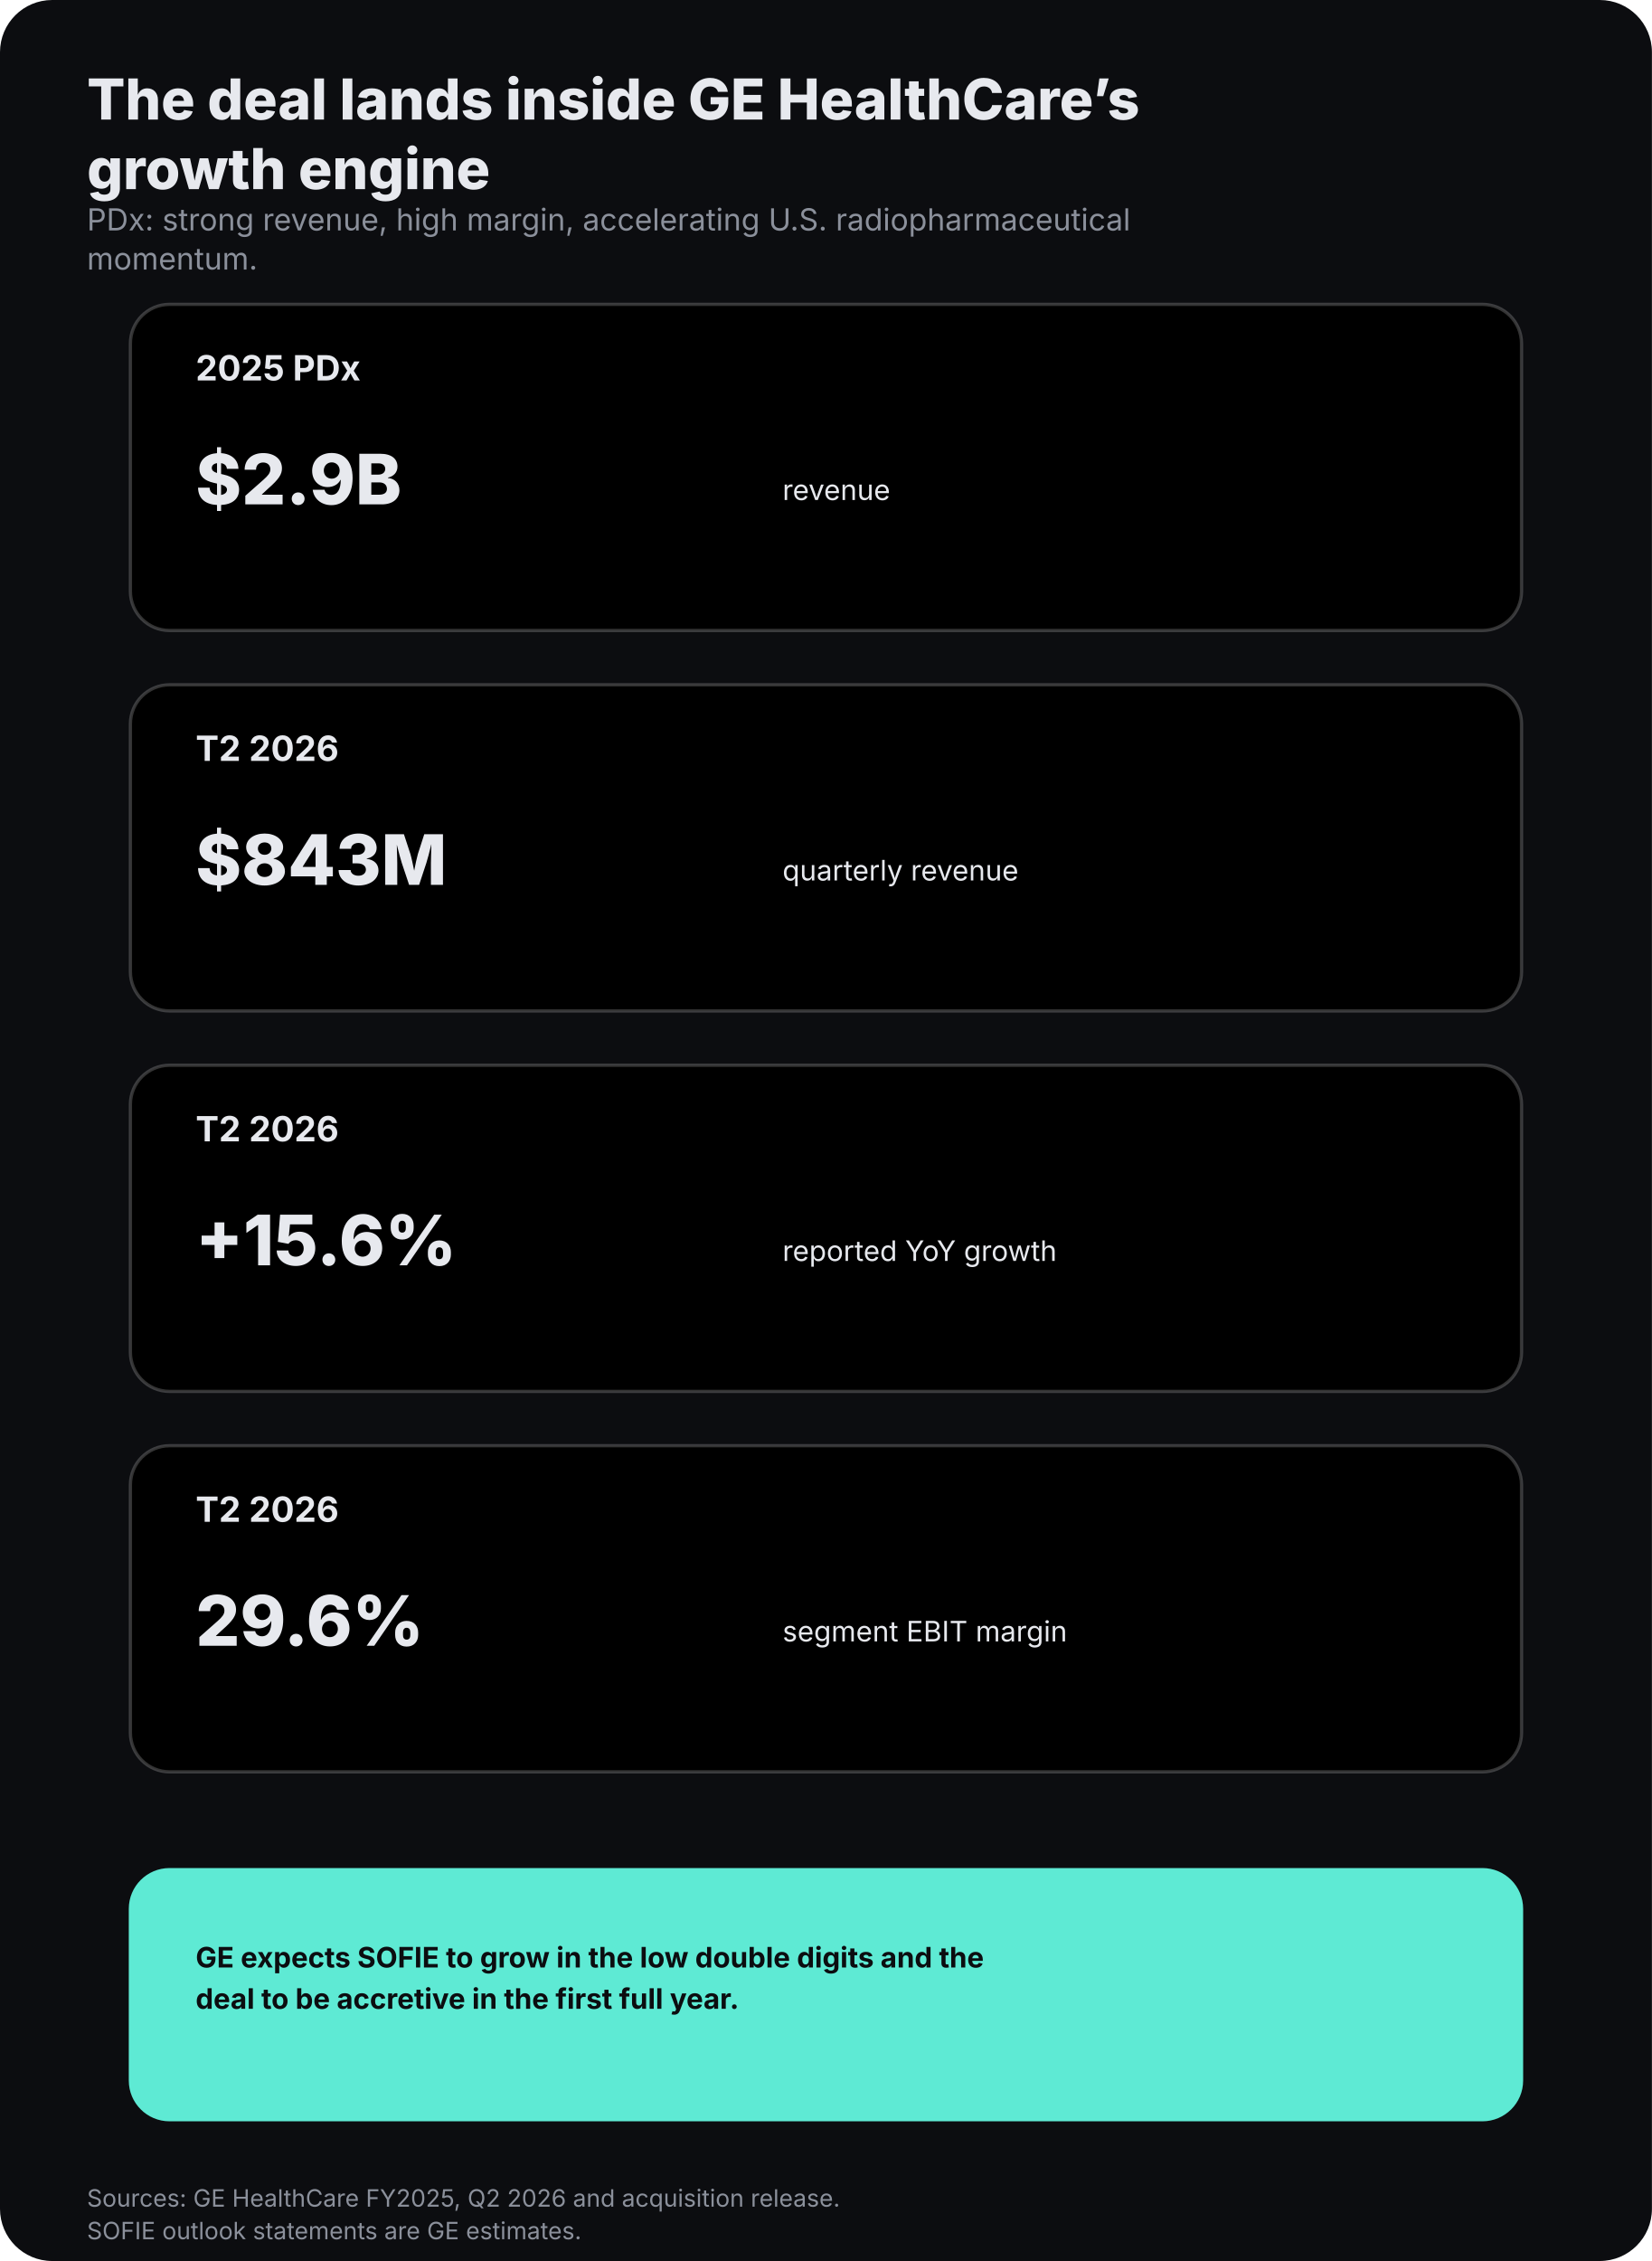
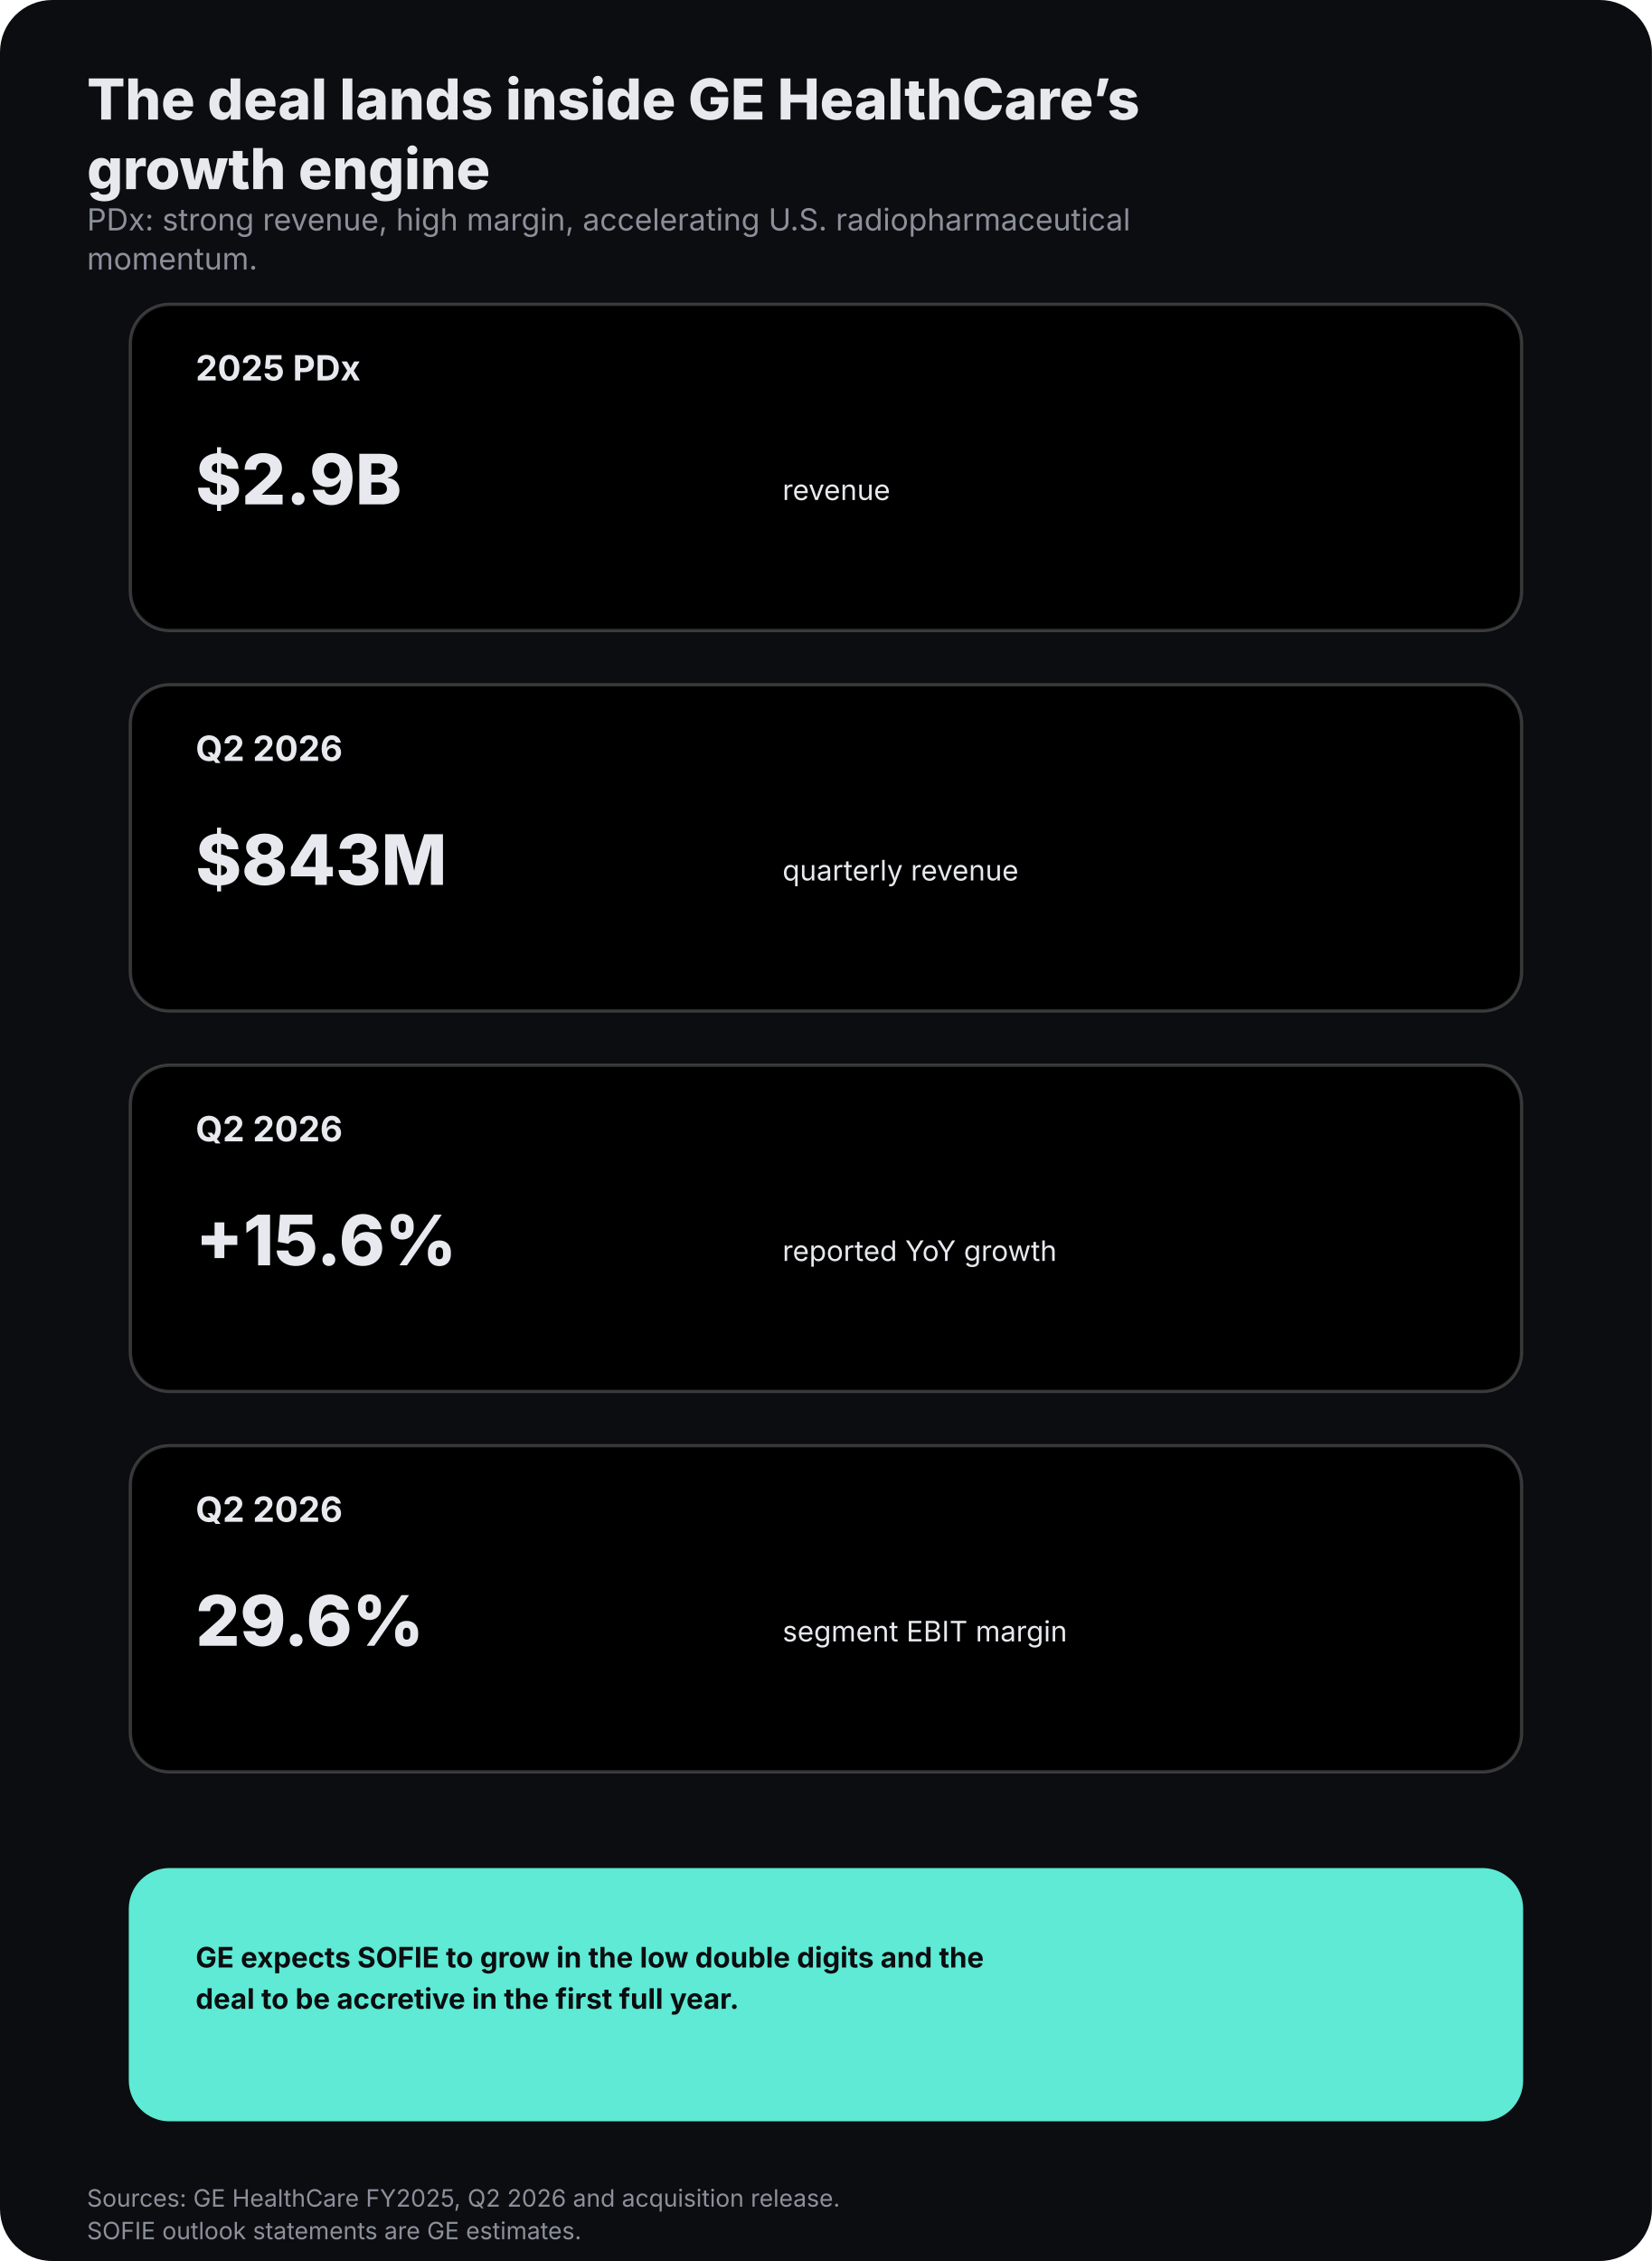
<svg xmlns="http://www.w3.org/2000/svg" width="760" height="1040" viewBox="0 0 760 1040" role="img" aria-labelledby="ge-healthcare-pdx-context-en-mobile-title ge-healthcare-pdx-context-en-mobile-desc" style="width:100%;height:auto">
  <defs>
    <marker id="ge-healthcare-pdx-context-en-mobile-arr" markerWidth="10" markerHeight="10" refX="8" refY="3" orient="auto">
      <path d="M0,0 L0,6 L9,3 z" fill="var(--color-paper, #e7e9ee)" />
    </marker>
  </defs>
  <rect x="0" y="0" width="760" height="1040" rx="24" fill="var(--color-ink, #0c0d10)" />
  <text x="40" y="55" font-family="Inter,Arial" fill="var(--color-paper, #e7e9ee)" font-size="26px" font-weight="800">The deal lands inside GE HealthCare’s</text>
  <text x="40" y="87" font-family="Inter,Arial" fill="var(--color-paper, #e7e9ee)" font-size="26px" font-weight="800">growth engine</text>
  <text x="40" y="106" font-family="Inter,Arial,Helvetica,sans-serif" fill="var(--color-muted, #8b909b)" font-size="14px">PDx: strong revenue, high margin, accelerating U.S. radiopharmaceutical</text>
  <text x="40" y="124" font-family="Inter,Arial,Helvetica,sans-serif" fill="var(--color-muted, #8b909b)" font-size="14px">momentum.</text>
  <rect x="60" y="140" width="640" height="150" rx="18" fill="color-mix(in srgb, var(--color-signal, #5eead4) 10%, var(--color-surface-2, #171a20))" stroke="var(--color-line-strong, rgba(255, 255, 255, 0.20))" stroke-width="1.5" />
  <text x="90" y="175" font-family="Inter,Arial,Helvetica,sans-serif" fill="var(--color-paper, #e7e9ee)" font-size="16px" font-weight="750">2025 PDx</text>
  <text x="90" y="232" font-family="Inter,Arial,Helvetica,sans-serif" fill="var(--color-paper, #e7e9ee)" font-size="32px" font-weight="800">$2.9B</text>
  <text x="360" y="230" font-family="Inter,Arial,Helvetica,sans-serif" fill="var(--color-paper, #e7e9ee)" font-size="13px">revenue</text>
  <rect x="60" y="315" width="640" height="150" rx="18" fill="color-mix(in srgb, var(--color-amber, #f5b13d) 10%, var(--color-surface-2, #171a20))" stroke="var(--color-line-strong, rgba(255, 255, 255, 0.20))" stroke-width="1.5" />
-   <text x="90" y="350" font-family="Inter,Arial,Helvetica,sans-serif" fill="var(--color-paper, #e7e9ee)" font-size="16px" font-weight="750">T2 2026</text>
+   <text x="90" y="350" font-family="Inter,Arial,Helvetica,sans-serif" fill="var(--color-paper, #e7e9ee)" font-size="16px" font-weight="750">Q2 2026</text>
  <text x="90" y="407" font-family="Inter,Arial,Helvetica,sans-serif" fill="var(--color-paper, #e7e9ee)" font-size="32px" font-weight="800">$843M</text>
  <text x="360" y="405" font-family="Inter,Arial,Helvetica,sans-serif" fill="var(--color-paper, #e7e9ee)" font-size="13px">quarterly revenue</text>
  <rect x="60" y="490" width="640" height="150" rx="18" fill="color-mix(in srgb, var(--color-amber, #f5b13d) 18%, var(--color-surface-2, #171a20))" stroke="var(--color-line-strong, rgba(255, 255, 255, 0.20))" stroke-width="1.5" />
-   <text x="90" y="525" font-family="Inter,Arial,Helvetica,sans-serif" fill="var(--color-paper, #e7e9ee)" font-size="16px" font-weight="750">T2 2026</text>
+   <text x="90" y="525" font-family="Inter,Arial,Helvetica,sans-serif" fill="var(--color-paper, #e7e9ee)" font-size="16px" font-weight="750">Q2 2026</text>
  <text x="90" y="582" font-family="Inter,Arial,Helvetica,sans-serif" fill="var(--color-paper, #e7e9ee)" font-size="32px" font-weight="800">+15.6%</text>
  <text x="360" y="580" font-family="Inter,Arial,Helvetica,sans-serif" fill="var(--color-paper, #e7e9ee)" font-size="13px">reported YoY growth</text>
  <rect x="60" y="665" width="640" height="150" rx="18" fill="color-mix(in srgb, var(--color-accent, #ff4d87) 12%, var(--color-surface-2, #171a20))" stroke="var(--color-line-strong, rgba(255, 255, 255, 0.20))" stroke-width="1.5" />
-   <text x="90" y="700" font-family="Inter,Arial,Helvetica,sans-serif" fill="var(--color-paper, #e7e9ee)" font-size="16px" font-weight="750">T2 2026</text>
+   <text x="90" y="700" font-family="Inter,Arial,Helvetica,sans-serif" fill="var(--color-paper, #e7e9ee)" font-size="16px" font-weight="750">Q2 2026</text>
  <text x="90" y="757" font-family="Inter,Arial,Helvetica,sans-serif" fill="var(--color-paper, #e7e9ee)" font-size="32px" font-weight="800">29.6%</text>
  <text x="360" y="755" font-family="Inter,Arial,Helvetica,sans-serif" fill="var(--color-paper, #e7e9ee)" font-size="13px">segment EBIT margin</text>
  <rect x="60" y="860" width="640" height="115" rx="18" fill="var(--color-signal, #5eead4)" stroke="var(--color-signal, #5eead4)" stroke-width="1.5" />
  <text x="90" y="905" font-family="Inter,Arial" fill="var(--color-ink, #0c0d10)" font-size="13px" font-weight="650">GE expects SOFIE to grow in the low double digits and the</text>
  <text x="90" y="924" font-family="Inter,Arial" fill="var(--color-ink, #0c0d10)" font-size="13px" font-weight="650">deal to be accretive in the first full year.</text>
  <text x="40" y="1015" font-family="Inter,Arial,Helvetica,sans-serif" fill="var(--color-muted, #8b909b)" font-size="11px">Sources: GE HealthCare FY2025, Q2 2026 and acquisition release.</text>
  <text x="40" y="1030" font-family="Inter,Arial,Helvetica,sans-serif" fill="var(--color-muted, #8b909b)" font-size="11px">SOFIE outlook statements are GE estimates.</text>
</svg>
